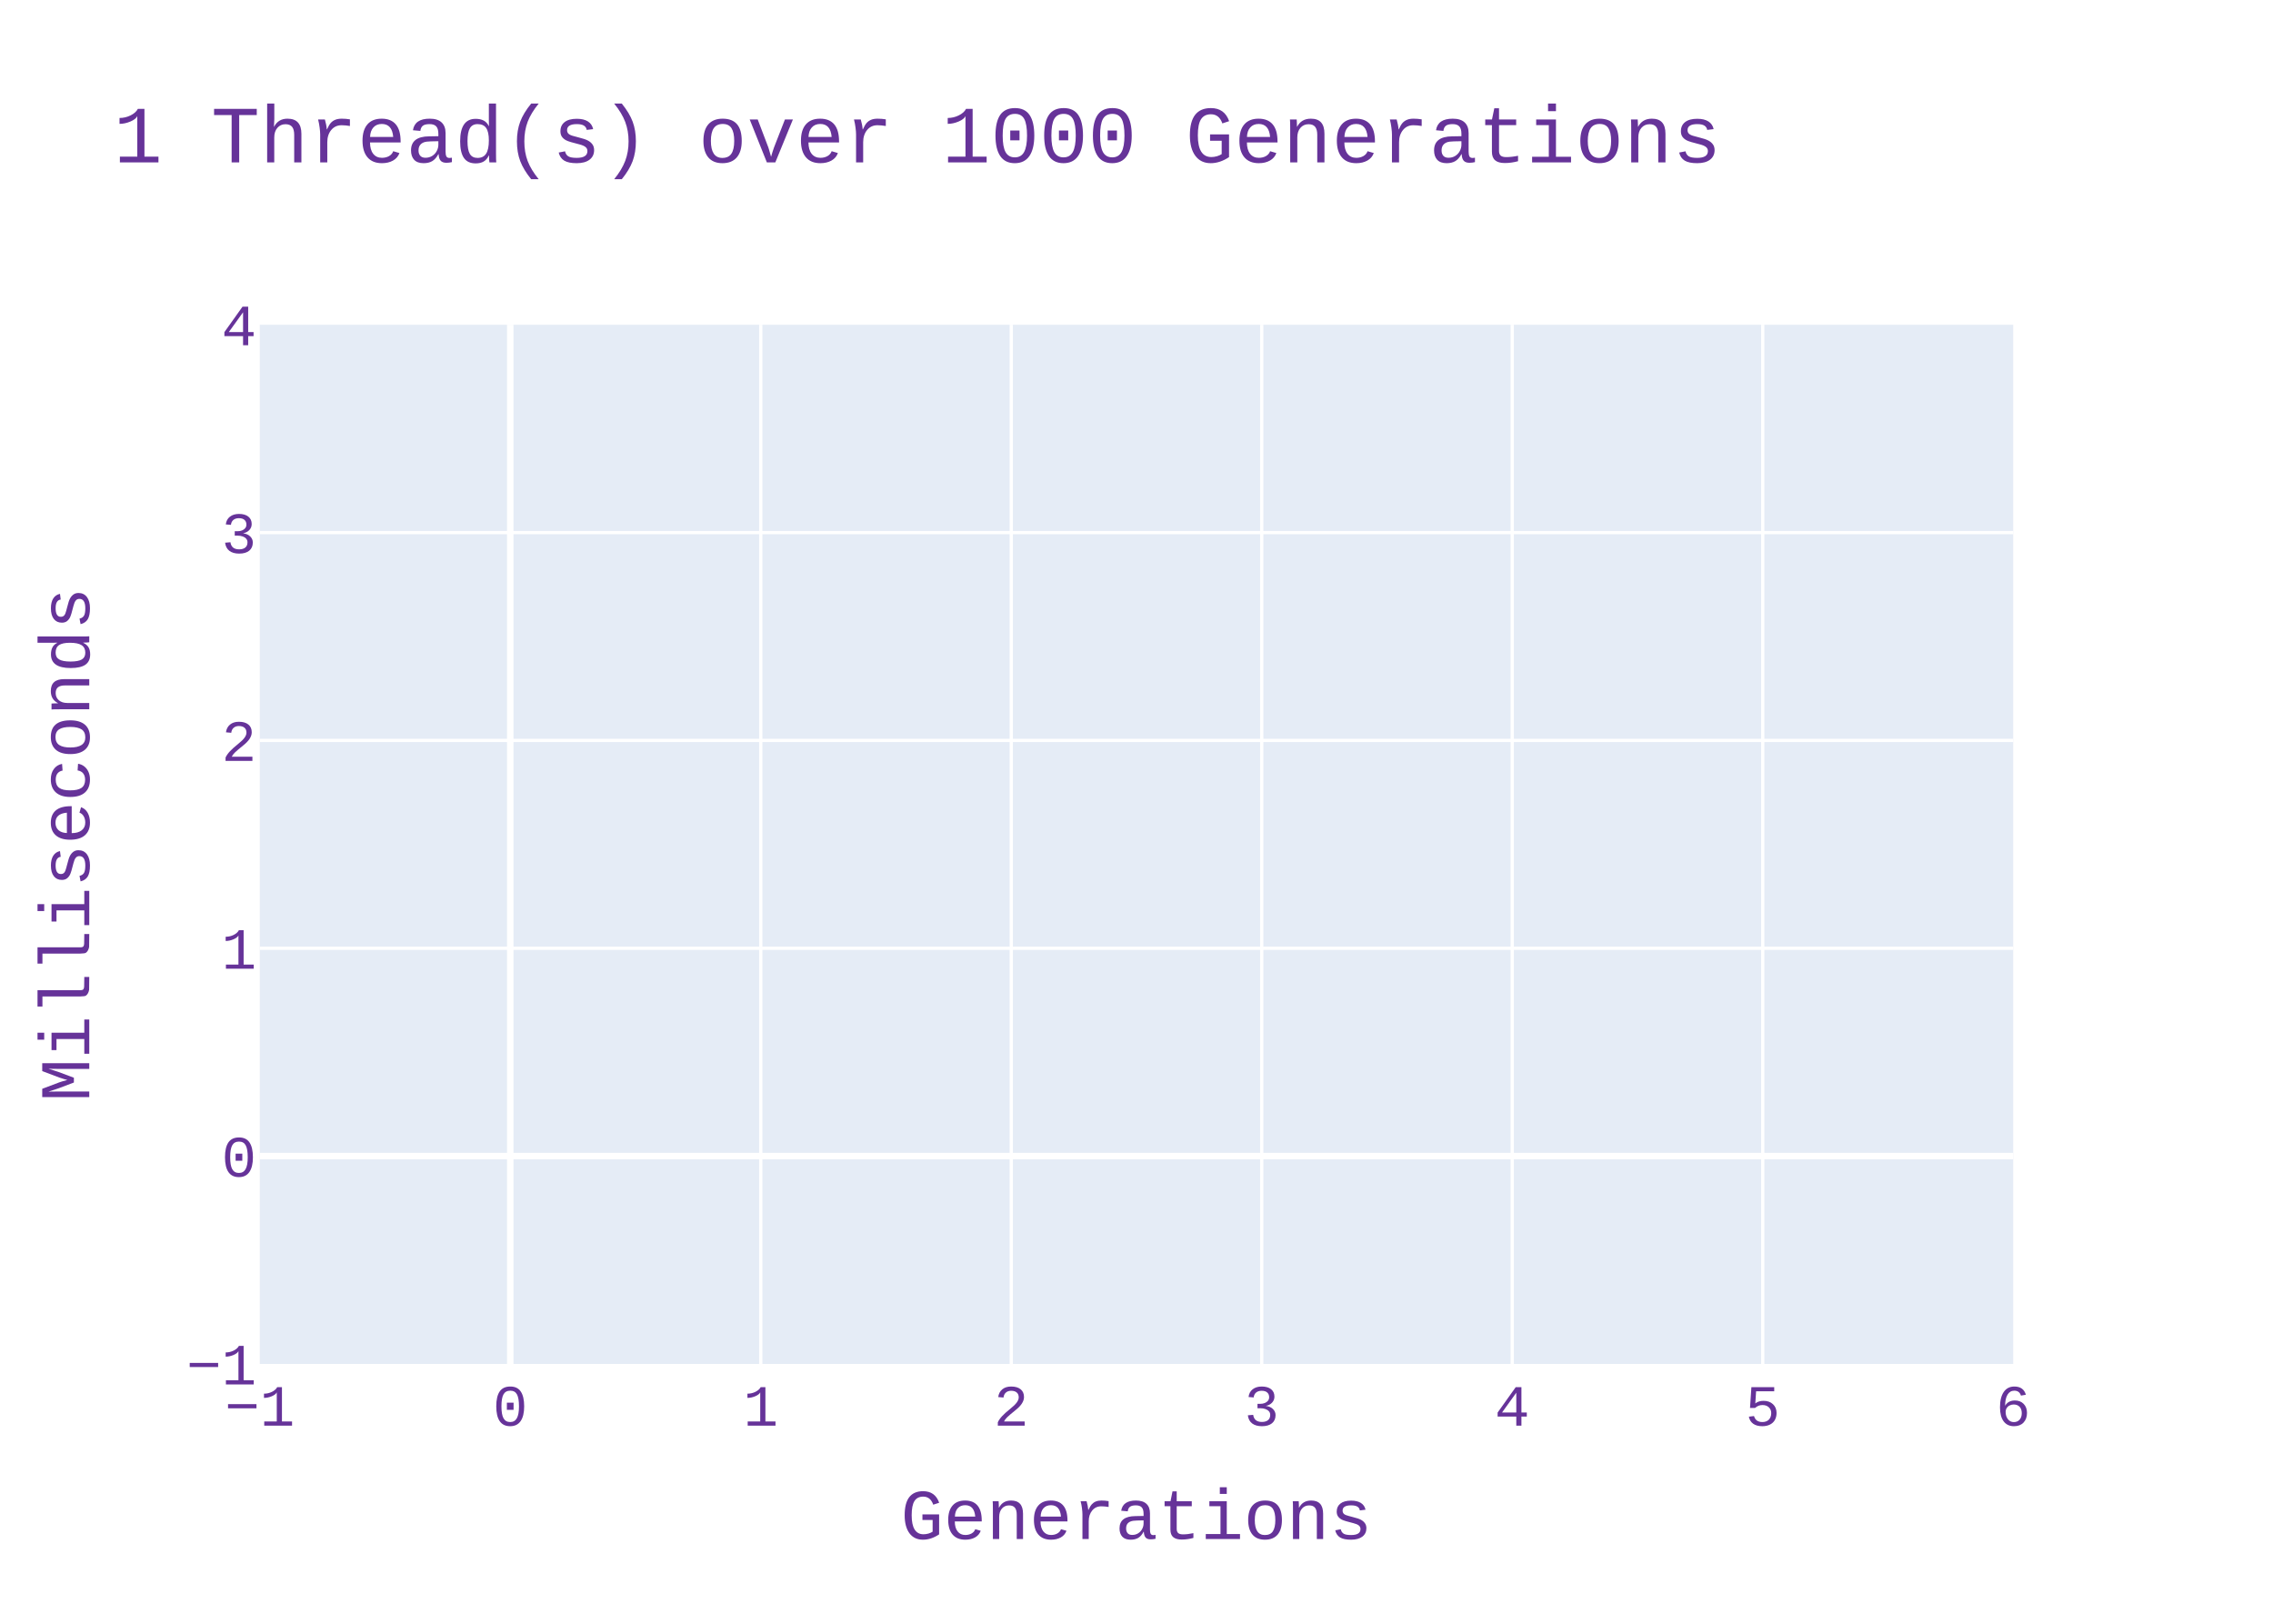
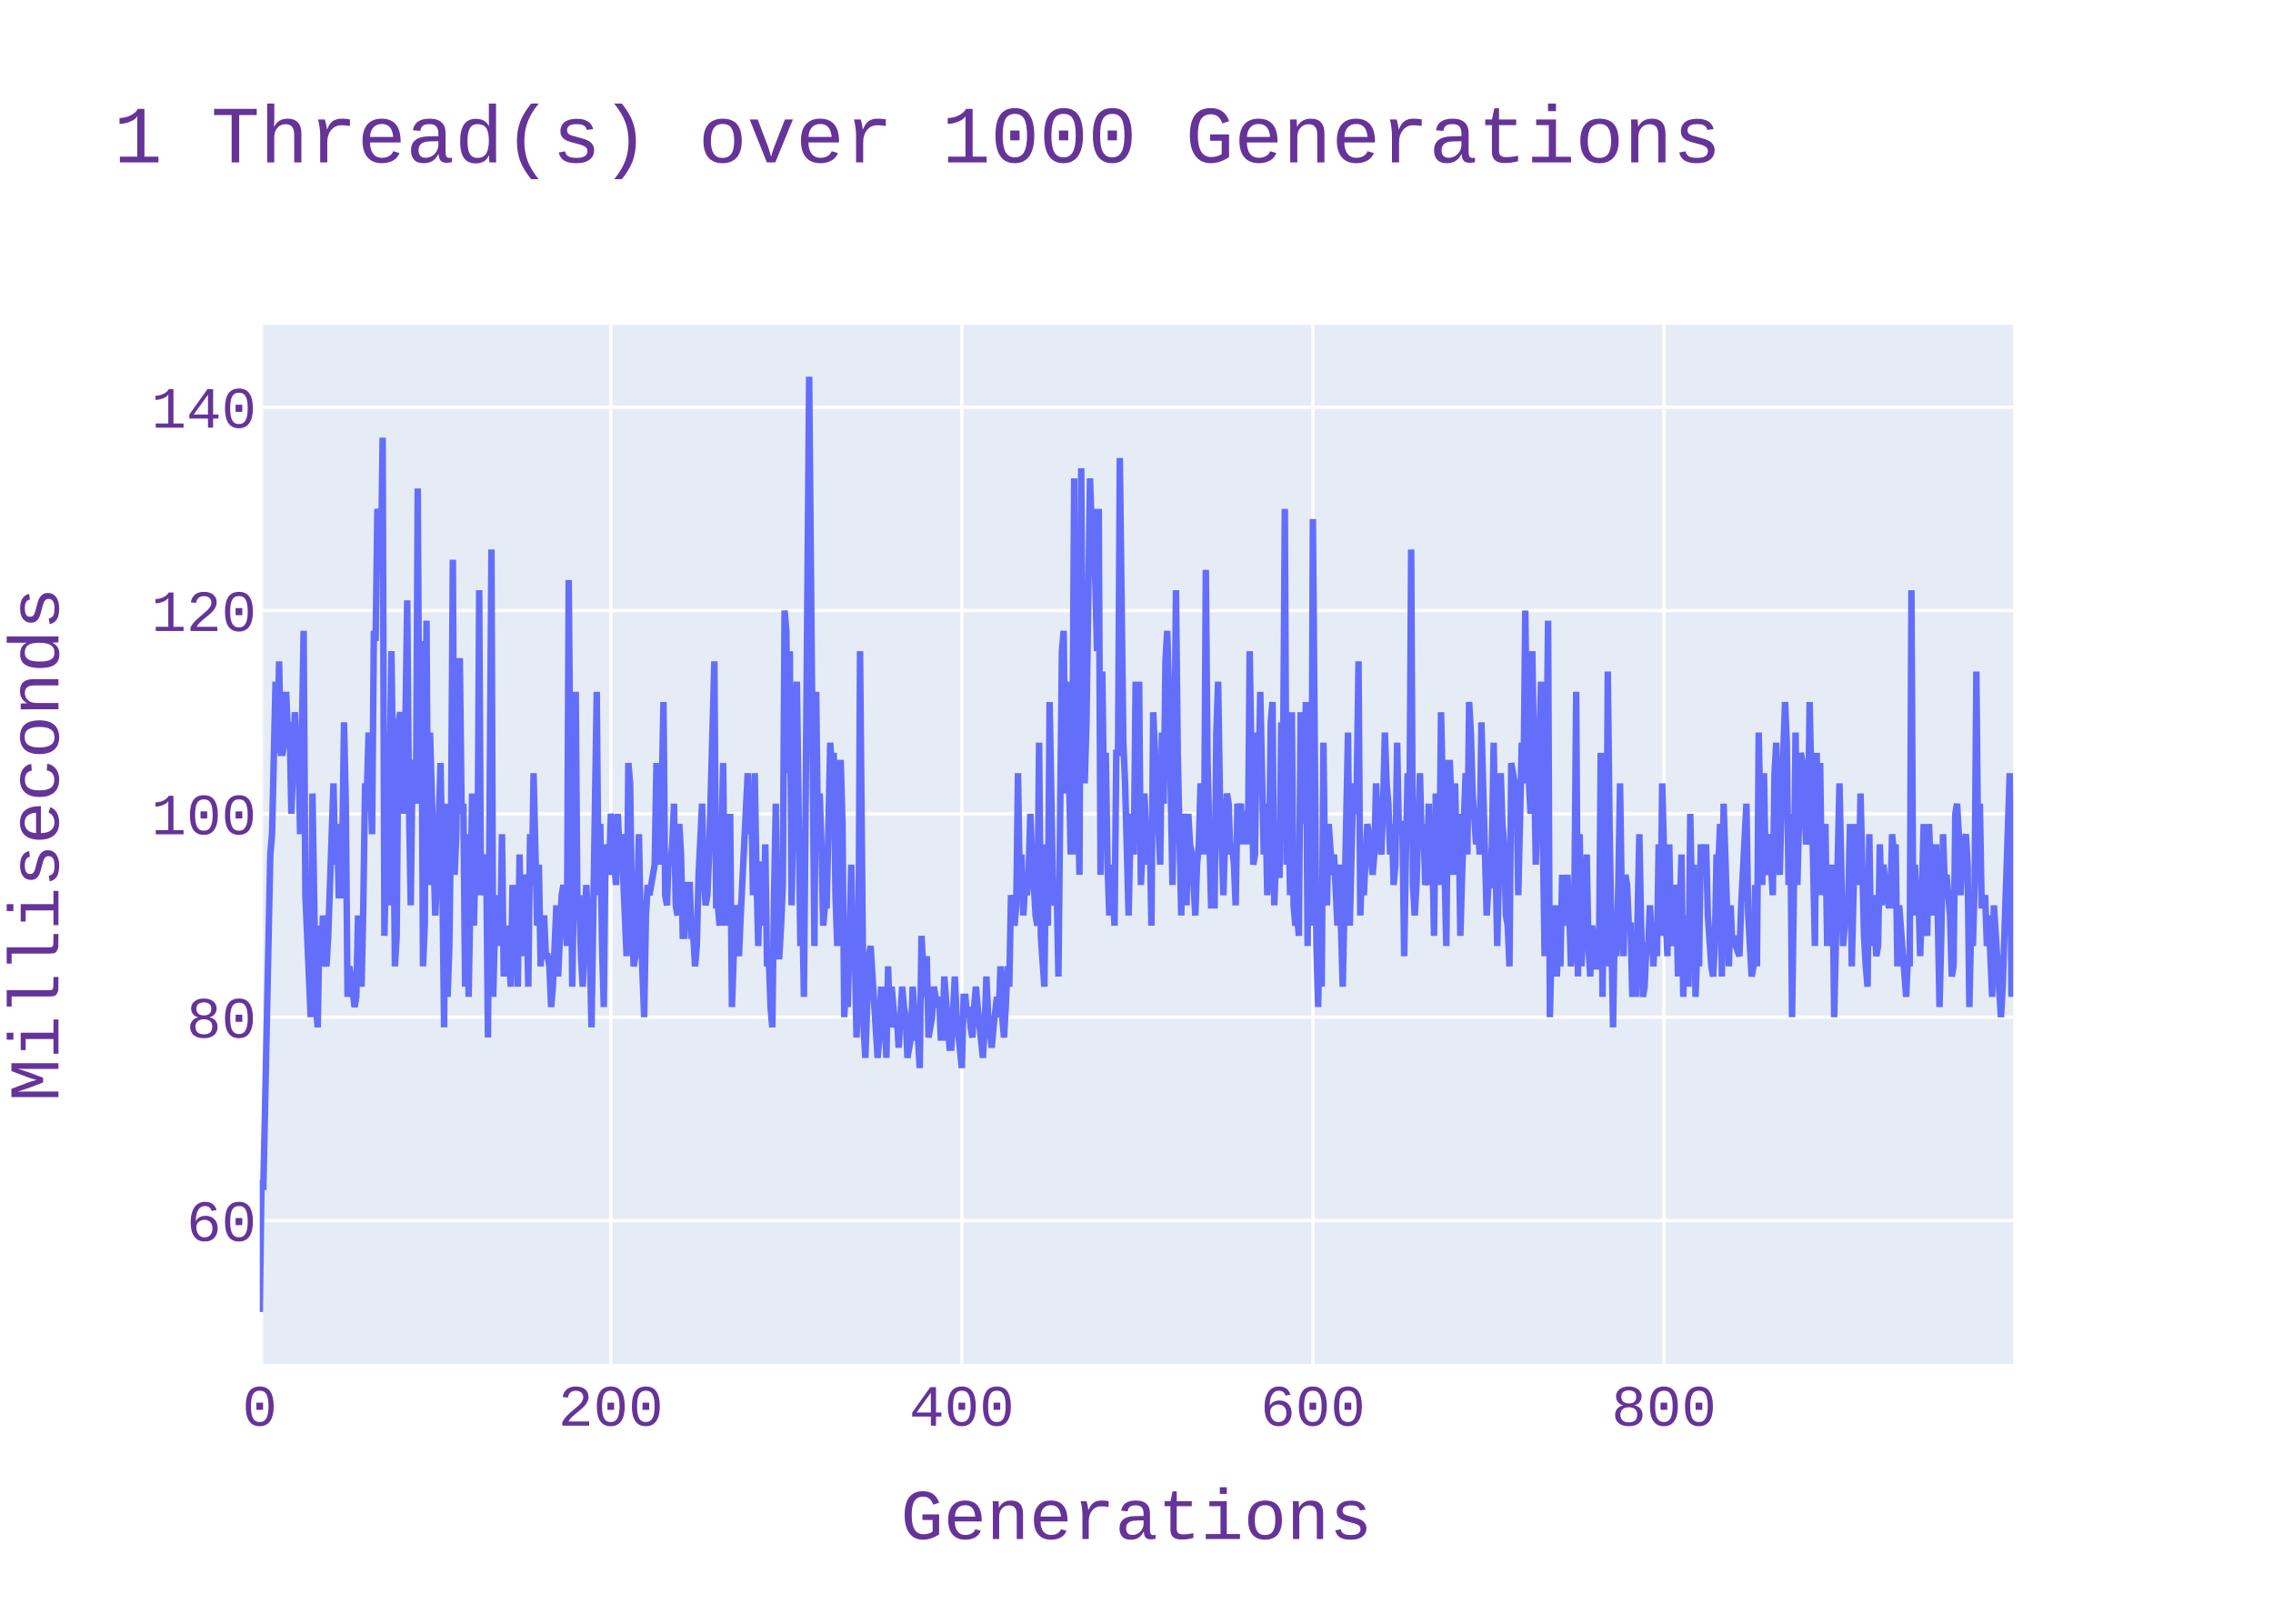
<svg xmlns="http://www.w3.org/2000/svg" class="main-svg" width="700" height="500" style="" viewBox="0 0 700 500">
  <rect x="0" y="0" width="700" height="500" style="fill: rgb(255, 255, 255); fill-opacity: 1;" />
-   <defs id="defs-bc4451">
+   <defs id="defs-22b1d8">
    <g class="clips">
-       <clipPath id="clipbc4451xyplot" class="plotclip">
+       <clipPath id="clip22b1d8xyplot" class="plotclip">
        <rect width="540" height="320" />
      </clipPath>
-       <clipPath class="axesclip" id="clipbc4451x">
+       <clipPath class="axesclip" id="clip22b1d8x">
        <rect x="80" y="0" width="540" height="500" />
      </clipPath>
-       <clipPath class="axesclip" id="clipbc4451y">
+       <clipPath class="axesclip" id="clip22b1d8y">
        <rect x="0" y="100" width="700" height="320" />
      </clipPath>
-       <clipPath class="axesclip" id="clipbc4451xy">
+       <clipPath class="axesclip" id="clip22b1d8xy">
        <rect x="80" y="100" width="540" height="320" />
      </clipPath>
    </g>
    <g class="gradients" />
    <g class="patterns" />
  </defs>
  <g class="bglayer">
    <rect class="bg" x="80" y="100" width="540" height="320" style="fill: rgb(229, 236, 246); fill-opacity: 1; stroke-width: 0;" />
  </g>
  <g class="layer-below">
    <g class="imagelayer" />
    <g class="shapelayer" />
  </g>
  <g class="cartesianlayer">
    <g class="subplot xy">
      <g class="layer-subplot">
        <g class="shapelayer" />
        <g class="imagelayer" />
      </g>
      <g class="minor-gridlayer">
        <g class="x" />
        <g class="y" />
      </g>
      <g class="gridlayer">
        <g class="x">
-           <path class="xgrid crisp" transform="translate(234.29,0)" d="M0,100v320" style="stroke: rgb(255, 255, 255); stroke-opacity: 1; stroke-width: 1px;" />
-           <path class="xgrid crisp" transform="translate(311.43,0)" d="M0,100v320" style="stroke: rgb(255, 255, 255); stroke-opacity: 1; stroke-width: 1px;" />
-           <path class="xgrid crisp" transform="translate(388.57,0)" d="M0,100v320" style="stroke: rgb(255, 255, 255); stroke-opacity: 1; stroke-width: 1px;" />
-           <path class="xgrid crisp" transform="translate(465.71,0)" d="M0,100v320" style="stroke: rgb(255, 255, 255); stroke-opacity: 1; stroke-width: 1px;" />
-           <path class="xgrid crisp" transform="translate(542.86,0)" d="M0,100v320" style="stroke: rgb(255, 255, 255); stroke-opacity: 1; stroke-width: 1px;" />
+           <path class="xgrid crisp" transform="translate(188.11,0)" d="M0,100v320" style="stroke: rgb(255, 255, 255); stroke-opacity: 1; stroke-width: 1px;" />
+           <path class="xgrid crisp" transform="translate(296.22,0)" d="M0,100v320" style="stroke: rgb(255, 255, 255); stroke-opacity: 1; stroke-width: 1px;" />
+           <path class="xgrid crisp" transform="translate(404.32,0)" d="M0,100v320" style="stroke: rgb(255, 255, 255); stroke-opacity: 1; stroke-width: 1px;" />
+           <path class="xgrid crisp" transform="translate(512.43,0)" d="M0,100v320" style="stroke: rgb(255, 255, 255); stroke-opacity: 1; stroke-width: 1px;" />
        </g>
        <g class="y">
-           <path class="ygrid crisp" transform="translate(0,292)" d="M80,0h540" style="stroke: rgb(255, 255, 255); stroke-opacity: 1; stroke-width: 1px;" />
-           <path class="ygrid crisp" transform="translate(0,228)" d="M80,0h540" style="stroke: rgb(255, 255, 255); stroke-opacity: 1; stroke-width: 1px;" />
-           <path class="ygrid crisp" transform="translate(0,164)" d="M80,0h540" style="stroke: rgb(255, 255, 255); stroke-opacity: 1; stroke-width: 1px;" />
+           <path class="ygrid crisp" transform="translate(0,375.83)" d="M80,0h540" style="stroke: rgb(255, 255, 255); stroke-opacity: 1; stroke-width: 1px;" />
+           <path class="ygrid crisp" transform="translate(0,313.22)" d="M80,0h540" style="stroke: rgb(255, 255, 255); stroke-opacity: 1; stroke-width: 1px;" />
+           <path class="ygrid crisp" transform="translate(0,250.61)" d="M80,0h540" style="stroke: rgb(255, 255, 255); stroke-opacity: 1; stroke-width: 1px;" />
+           <path class="ygrid crisp" transform="translate(0,188)" d="M80,0h540" style="stroke: rgb(255, 255, 255); stroke-opacity: 1; stroke-width: 1px;" />
+           <path class="ygrid crisp" transform="translate(0,125.39)" d="M80,0h540" style="stroke: rgb(255, 255, 255); stroke-opacity: 1; stroke-width: 1px;" />
        </g>
      </g>
      <g class="zerolinelayer">
-         <path class="xzl zl crisp" transform="translate(157.14,0)" d="M0,100v320" style="stroke: rgb(255, 255, 255); stroke-opacity: 1; stroke-width: 2px;" />
-         <path class="yzl zl crisp" transform="translate(0,356)" d="M80,0h540" style="stroke: rgb(255, 255, 255); stroke-opacity: 1; stroke-width: 2px;" />
+         <path class="xzl zl crisp" transform="translate(80,0)" d="M0,100v320" style="stroke: rgb(255, 255, 255); stroke-opacity: 1; stroke-width: 2px;" />
      </g>
      <path class="xlines-below" />
      <path class="ylines-below" />
      <g class="overlines-below" />
      <g class="xaxislayer-below" />
      <g class="yaxislayer-below" />
      <g class="overaxes-below" />
-       <g class="plot" transform="translate(80,100)" clip-path="url(#clipbc4451xyplot)" />
+       <g class="plot" transform="translate(80,100)" clip-path="url(#clip22b1d8xyplot)">
+         <g class="scatterlayer mlayer">
+           <g class="trace scatter trace8de296" style="stroke-miterlimit: 2; opacity: 1;">
+             <g class="fills" />
+             <g class="errorbars" />
+             <g class="lines">
+               <path class="js-line" d="M0,304L0.54,263.3L1.08,266.43L1.62,241.39L3.24,163.13L3.78,156.87L4.86,109.91L5.41,131.83L5.95,103.65L6.49,131.83L7.03,131.83L7.57,128.7L8.11,113.04L8.65,125.57L9.19,122.43L9.73,150.61L10.81,119.3L11.35,134.96L11.89,131.83L12.43,156.87L13.51,94.26L14.05,175.65L15.68,213.22L16.22,144.35L17.3,210.09L17.84,216.35L18.38,185.04L18.92,197.57L19.46,181.91L20,194.43L20.54,197.57L21.08,188.17L22.7,141.22L23.24,166.26L23.78,153.74L24.32,175.65L24.86,175.65L25.41,160L25.95,122.43L26.49,147.48L27.03,206.96L27.57,197.57L28.11,200.7L29.19,210.09L29.73,206.96L30.27,181.91L30.81,194.43L31.35,203.83L31.89,178.78L32.43,141.22L32.97,144.35L33.51,125.57L34.59,156.87L35.14,94.26L35.68,97.39L36.22,56.7L36.76,59.83L37.3,75.48L37.84,34.78L38.38,188.17L38.92,163.13L39.46,178.78L40.54,100.52L41.08,141.22L41.62,197.57L42.16,188.17L42.7,122.43L43.24,119.3L43.78,131.83L44.32,150.61L44.86,122.43L45.41,84.87L45.95,147.48L46.49,178.78L47.03,134.96L47.57,134.96L48.11,147.48L48.65,50.43L49.19,144.35L49.73,97.39L50.27,197.57L50.81,185.04L51.35,91.13L51.89,172.52L52.43,125.57L54.05,181.91L54.59,169.39L55.68,134.96L56.22,169.39L56.76,216.35L57.3,147.48L57.84,206.96L58.38,191.3L58.92,150.61L59.46,72.35L60,169.39L60.54,156.87L61.08,103.65L61.62,103.65L62.16,150.61L62.7,147.48L63.24,203.83L63.78,156.87L64.32,206.96L65.41,144.35L65.95,185.04L66.49,160L67.03,172.52L67.57,81.74L68.11,175.65L69.73,163.13L70.27,219.48L71.35,69.22L71.89,206.96L72.43,185.04L72.97,188.17L73.51,175.65L74.05,191.3L74.59,156.87L75.14,200.7L75.68,191.3L76.22,185.04L77.3,203.83L77.84,172.52L78.38,181.91L78.92,178.78L79.46,203.83L80,163.13L80.54,194.43L81.08,169.39L81.62,172.52L82.16,178.78L82.7,203.83L83.24,156.87L83.78,172.52L84.32,138.09L85.41,185.04L85.95,166.26L86.49,197.57L87.03,185.04L87.57,181.91L88.11,194.43L88.65,194.43L89.19,197.57L89.73,210.09L90.27,203.83L91.35,178.78L91.89,200.7L92.97,175.65L93.51,172.52L94.59,191.3L95.14,78.61L96.22,203.83L96.76,172.52L97.3,113.04L97.84,181.91L98.38,175.65L98.92,194.43L99.46,203.83L100,191.3L100.54,172.52L101.08,181.91L101.62,191.3L102.16,216.35L103.78,113.04L104.32,175.65L104.86,153.74L105.41,191.3L105.95,210.09L106.49,160L107.57,169.39L108.11,150.61L108.65,153.74L109.19,166.26L109.73,172.52L110.27,150.61L110.81,163.13L111.35,156.87L112.97,194.43L113.51,134.96L114.05,141.22L114.59,178.78L115.14,197.57L115.68,194.43L116.22,178.78L116.76,156.87L117.3,185.04L118.38,213.22L118.92,181.91L119.46,172.52L120,175.65L120.54,172.52L121.62,166.26L122.16,134.96L123.24,166.26L123.78,144.35L124.32,116.17L124.86,175.65L125.41,178.78L125.95,163.13L126.49,166.26L127.03,160L127.57,147.48L128.11,178.78L128.65,181.91L129.19,153.74L129.73,163.13L130.27,188.17L130.81,188.17L131.35,172.52L132.43,172.52L132.97,188.17L133.51,188.17L134.05,197.57L134.59,191.3L135.14,169.39L136.22,147.48L136.76,169.39L137.3,178.78L137.84,175.65L138.38,163.13L140,103.65L140.54,178.78L141.08,178.78L141.62,185.04L142.7,134.96L143.24,185.04L143.78,166.26L144.32,181.91L144.86,150.61L145.41,210.09L146.49,178.78L147.03,181.91L147.57,194.43L148.11,181.91L150.27,138.09L150.81,156.87L151.35,144.35L151.89,175.65L152.43,138.09L152.97,169.39L153.51,191.3L154.05,166.26L154.59,166.26L155.14,185.04L155.68,160L156.22,197.57L156.76,194.43L157.3,210.09L157.84,216.35L158.38,175.65L158.92,147.48L159.46,194.43L160,194.43L160.54,185.04L161.08,172.52L161.62,88L162.16,94.26L162.7,138.09L163.24,100.52L163.78,178.78L164.86,119.3L165.41,109.91L166.49,191.3L167.03,175.65L167.57,206.96L168.11,147.48L169.19,16L169.73,75.48L170.81,191.3L171.35,113.04L171.89,156.87L172.43,144.35L172.97,160L173.51,185.04L174.05,178.78L174.59,178.78L175.68,128.7L176.22,138.09L176.76,131.83L177.3,175.65L177.84,191.3L178.38,134.96L178.92,134.96L179.46,153.74L180,213.22L180.54,200.7L181.08,210.09L182.16,166.26L182.7,191.3L183.24,191.3L183.78,219.48L184.32,203.83L184.86,100.52L185.95,216.35L186.49,225.74L187.57,194.43L188.11,191.3L190.27,225.74L190.81,219.48L191.35,203.83L191.89,213.22L192.43,213.22L192.97,225.74L193.51,197.57L194.05,216.35L194.59,203.83L195.14,210.09L195.68,216.35L196.22,213.22L196.76,222.61L197.3,213.22L197.84,203.83L198.38,210.09L198.92,213.22L199.46,225.74L200.54,219.48L201.08,203.83L202.16,219.48L202.7,219.48L203.24,228.87L203.78,188.17L204.86,206.96L205.41,194.43L205.95,219.48L206.49,216.35L207.03,213.22L207.57,203.83L208.11,206.96L208.65,210.09L209.19,206.96L209.73,219.48L210.27,219.48L210.81,200.7L212.43,222.61L212.97,222.61L214.05,200.7L214.59,213.22L216.22,228.87L216.76,206.96L217.3,206.96L217.84,213.22L218.38,210.09L218.92,216.35L219.46,219.48L220,210.09L220.54,203.83L221.08,210.09L222.7,225.74L223.24,216.35L223.78,200.7L224.32,213.22L225.41,222.61L225.95,216.35L227.03,206.96L227.57,213.22L228.11,197.57L228.65,213.22L229.19,219.48L229.73,210.09L230.27,197.57L230.81,203.83L231.35,175.65L231.89,178.78L232.43,185.04L232.97,178.78L233.51,138.09L234.05,172.52L234.59,163.13L235.14,181.91L235.68,172.52L236.22,175.65L236.76,169.39L237.3,150.61L237.84,163.13L238.92,181.91L239.46,185.04L240,128.7L240.54,188.17L241.62,203.83L242.16,160L242.7,185.04L243.24,116.17L244.32,175.65L244.86,178.78L245.41,172.52L245.95,200.7L247.03,100.52L247.57,94.26L248.11,144.35L248.65,109.91L249.73,163.13L250.27,131.83L250.81,47.3L251.35,163.13L251.89,141.22L252.43,169.39L252.97,44.17L253.51,122.43L254.05,141.22L254.59,122.43L255.68,47.3L256.22,62.96L256.76,56.7L257.3,78.61L257.84,100.52L258.38,56.7L258.92,169.39L259.46,106.78L260,147.48L260.54,131.83L261.08,166.26L261.62,181.91L262.16,166.26L263.24,185.04L263.78,131.83L264.32,131.83L264.86,41.04L265.95,128.7L266.49,141.22L267.57,181.91L268.11,156.87L268.65,150.61L269.19,163.13L269.73,109.91L270.27,128.7L270.81,109.91L271.35,172.52L271.89,160L272.43,144.35L273.51,166.26L274.05,153.74L274.59,185.04L275.14,119.3L277.3,166.26L277.84,125.57L278.38,147.48L278.92,103.65L279.46,94.26L280,113.04L281.08,172.52L281.62,138.09L282.16,81.74L282.7,131.83L283.78,181.91L284.32,150.61L284.86,156.87L285.41,178.78L285.95,150.61L286.49,160L287.03,163.13L288.11,181.91L288.65,166.26L289.19,160L289.73,141.22L290.27,147.48L290.81,163.13L291.35,75.48L291.89,134.96L292.97,178.78L293.51,178.78L294.05,178.78L294.59,125.57L295.14,109.91L295.68,144.35L296.76,175.65L297.3,156.87L297.84,144.35L298.38,147.48L298.92,163.13L299.46,160L300,166.26L300.54,178.78L301.08,147.48L301.62,150.61L302.16,147.48L302.7,160L303.24,150.61L303.78,150.61L304.32,160L304.86,100.52L305.41,134.96L305.95,166.26L306.49,163.13L307.03,125.57L307.57,144.35L308.11,113.04L309.19,163.13L309.73,147.48L310.27,175.65L310.81,166.26L311.35,122.43L311.89,116.17L312.43,178.78L312.97,163.13L313.51,169.39L314.05,169.39L314.59,122.43L315.14,134.96L315.68,56.7L316.22,166.26L316.76,144.35L317.3,175.65L317.84,119.3L318.38,178.78L318.92,185.04L319.46,181.91L320,188.17L320.54,119.3L321.62,153.74L322.16,116.17L322.7,191.3L323.24,119.3L323.78,185.04L324.32,59.83L325.41,191.3L325.95,210.09L326.49,175.65L327.03,203.83L327.57,128.7L328.11,172.52L328.65,178.78L329.19,153.74L330.27,169.39L330.81,163.13L331.89,185.04L332.43,166.26L333.51,203.83L334.05,178.78L335.14,125.57L335.68,185.04L336.76,141.22L337.3,150.61L337.84,141.22L338.38,103.65L338.92,181.91L339.46,166.26L340,175.65L341.08,153.74L341.62,156.87L342.7,169.39L343.24,163.13L343.78,141.22L344.32,153.74L345.41,163.13L345.95,147.48L346.49,125.57L347.03,141.22L347.57,147.48L348.11,163.13L348.65,153.74L349.19,172.52L349.73,166.26L350.27,128.7L350.81,156.87L351.35,153.74L351.89,153.74L352.43,194.43L352.97,163.13L353.51,138.09L354.05,153.74L354.59,69.22L355.14,172.52L355.68,181.91L356.22,172.52L357.3,138.09L357.84,160L358.38,153.74L358.92,172.52L359.46,169.39L360,147.48L360.54,172.52L361.08,160L361.62,188.17L362.16,144.35L363.24,172.52L363.78,119.3L365.41,191.3L365.95,134.96L366.49,134.96L367.03,147.48L367.57,169.39L368.11,141.22L368.65,166.26L369.19,150.61L369.73,188.17L370.27,169.39L371.35,138.09L371.89,163.13L372.43,116.17L372.97,125.57L373.51,144.35L374.59,160L375.14,153.74L375.68,163.13L376.22,122.43L377.84,181.91L378.38,172.52L378.92,172.52L379.46,160L380,128.7L380.54,163.13L381.08,191.3L381.62,169.39L382.16,138.09L382.7,153.74L383.24,160L383.78,181.91L384.32,185.04L384.86,197.57L385.41,134.96L385.95,138.09L386.49,141.22L387.03,141.22L387.57,175.65L388.65,128.7L389.19,141.22L389.73,88L390.27,128.7L391.35,150.61L391.89,100.52L392.97,166.26L393.51,147.48L394.59,109.91L395.14,156.87L395.68,194.43L396.22,138.09L396.76,91.13L397.3,213.22L397.84,191.3L398.38,194.43L398.92,178.78L399.46,200.7L400,185.04L400.54,197.57L401.08,169.39L401.62,185.04L402.16,178.78L402.7,169.39L403.24,178.78L403.78,197.57L404.32,191.3L404.86,175.65L405.41,113.04L405.95,200.7L406.49,156.87L407.03,197.57L408.65,163.13L409.19,191.3L409.73,200.7L410.27,185.04L410.81,188.17L411.35,197.57L411.89,197.57L412.43,194.43L412.97,131.83L413.51,206.96L414.05,160L414.59,197.57L415.14,106.78L415.68,153.74L416.76,216.35L417.3,181.91L417.84,194.43L418.38,172.52L418.92,141.22L419.46,178.78L420,194.43L420.54,169.39L421.08,172.52L421.62,185.04L422.16,185.04L422.7,206.96L423.24,191.3L423.78,206.96L424.86,156.87L425.41,185.04L425.95,206.96L426.49,203.83L427.03,191.3L427.57,191.3L428.11,178.78L429.19,197.57L429.73,185.04L430.27,194.43L430.81,160L431.35,188.17L431.89,141.22L432.97,181.91L433.51,194.43L434.05,160L434.59,185.04L435.14,191.3L435.68,172.52L436.22,175.65L436.76,200.7L437.84,163.13L438.38,206.96L438.92,181.91L439.46,188.17L440,203.83L440.54,150.61L441.08,178.78L441.62,166.26L442.16,206.96L442.7,191.3L443.24,197.57L443.78,160L444.32,166.26L444.86,166.26L445.41,160L445.95,181.91L447.03,197.57L447.57,200.7L448.11,191.3L448.65,163.13L449.19,166.26L449.73,153.74L450.27,200.7L450.81,147.48L452.43,197.57L452.97,178.78L453.51,191.3L454.05,188.17L454.59,191.3L455.68,194.43L456.22,178.78L457.84,147.48L458.38,181.91L459.46,200.7L460,197.57L460.54,172.52L461.08,197.57L461.62,125.57L462.16,153.74L462.7,172.52L463.24,138.09L463.78,169.39L464.32,166.26L464.86,156.87L465.95,175.65L466.49,138.09L467.03,128.7L467.57,160L468.11,169.39L468.65,147.48L469.73,116.17L470.27,128.7L470.81,172.52L471.35,150.61L471.89,213.22L472.43,175.65L472.97,125.57L473.51,172.52L474.59,131.83L475.14,134.96L476.22,160L476.76,156.87L477.3,116.17L478.92,191.3L479.46,131.83L480,160L480.54,134.96L481.08,175.65L481.62,163.13L482.16,153.74L482.7,191.3L483.24,178.78L483.78,181.91L484.32,166.26L484.86,213.22L486.49,141.22L487.03,166.26L487.57,191.3L488.11,185.04L488.65,181.91L489.19,178.78L489.73,153.74L490.27,197.57L490.81,175.65L491.35,153.74L491.89,163.13L492.43,172.52L492.97,144.35L494.05,188.17L494.59,197.57L495.14,203.83L495.68,156.87L496.22,191.3L496.76,175.65L497.84,194.43L498.38,191.3L498.92,160L499.46,178.78L500,166.26L501.62,178.78L502.16,178.78L502.7,156.87L503.24,163.13L503.78,160L504.32,197.57L504.86,178.78L507.03,206.96L507.57,194.43L508.11,197.57L508.65,81.74L509.19,181.91L509.73,166.26L510.27,178.78L510.81,175.65L511.35,194.43L512.43,153.74L512.97,181.91L513.51,188.17L514.05,153.74L515.14,181.91L515.68,172.52L516.22,160L516.76,181.91L517.3,210.09L517.84,188.17L518.38,156.87L518.92,172.52L519.46,169.39L520,175.65L520.54,181.91L521.08,200.7L521.62,197.57L522.16,150.61L522.7,147.48L523.24,156.87L523.78,175.65L524.32,163.13L525.41,156.87L525.95,166.26L526.49,210.09L527.03,185.04L527.57,191.3L528.11,172.52L528.65,106.78L529.19,163.13L529.73,147.48L530.27,178.78L530.81,178.78L531.35,175.65L531.89,191.3L532.43,181.91L533.51,206.96L534.05,178.78L536.22,213.22L536.76,203.83L538.92,138.09L539.46,206.96L540,163.13" style="vector-effect: none; fill: none; stroke: rgb(99, 110, 250); stroke-opacity: 1; stroke-width: 2px; opacity: 1;" />
+             </g>
+             <g class="points" />
+             <g class="text" />
+           </g>
+         </g>
+       </g>
      <g class="overplot" />
      <path class="xlines-above crisp" d="M0,0" style="fill: none;" />
      <path class="ylines-above crisp" d="M0,0" style="fill: none;" />
      <g class="overlines-above" />
      <g class="xaxislayer-above">
        <g class="xtick">
-           <text text-anchor="middle" x="0" y="439" transform="translate(80,0)" style="font-family: 'Courier New', monospace; font-size: 18px; fill: rgb(102, 51, 153); fill-opacity: 1; white-space: pre; opacity: 1;">−1</text>
+           <text text-anchor="middle" x="0" y="439" transform="translate(80,0)" style="font-family: 'Courier New', monospace; font-size: 18px; fill: rgb(102, 51, 153); fill-opacity: 1; white-space: pre; opacity: 1;">0</text>
        </g>
        <g class="xtick">
-           <text text-anchor="middle" x="0" y="439" style="font-family: 'Courier New', monospace; font-size: 18px; fill: rgb(102, 51, 153); fill-opacity: 1; white-space: pre; opacity: 1;" transform="translate(157.14,0)">0</text>
+           <text text-anchor="middle" x="0" y="439" style="font-family: 'Courier New', monospace; font-size: 18px; fill: rgb(102, 51, 153); fill-opacity: 1; white-space: pre; opacity: 1;" transform="translate(188.11,0)">200</text>
        </g>
        <g class="xtick">
-           <text text-anchor="middle" x="0" y="439" style="font-family: 'Courier New', monospace; font-size: 18px; fill: rgb(102, 51, 153); fill-opacity: 1; white-space: pre; opacity: 1;" transform="translate(234.29,0)">1</text>
+           <text text-anchor="middle" x="0" y="439" style="font-family: 'Courier New', monospace; font-size: 18px; fill: rgb(102, 51, 153); fill-opacity: 1; white-space: pre; opacity: 1;" transform="translate(296.22,0)">400</text>
        </g>
        <g class="xtick">
-           <text text-anchor="middle" x="0" y="439" style="font-family: 'Courier New', monospace; font-size: 18px; fill: rgb(102, 51, 153); fill-opacity: 1; white-space: pre; opacity: 1;" transform="translate(311.43,0)">2</text>
+           <text text-anchor="middle" x="0" y="439" style="font-family: 'Courier New', monospace; font-size: 18px; fill: rgb(102, 51, 153); fill-opacity: 1; white-space: pre; opacity: 1;" transform="translate(404.32,0)">600</text>
        </g>
        <g class="xtick">
-           <text text-anchor="middle" x="0" y="439" style="font-family: 'Courier New', monospace; font-size: 18px; fill: rgb(102, 51, 153); fill-opacity: 1; white-space: pre; opacity: 1;" transform="translate(388.57,0)">3</text>
-         </g>
-         <g class="xtick">
-           <text text-anchor="middle" x="0" y="439" style="font-family: 'Courier New', monospace; font-size: 18px; fill: rgb(102, 51, 153); fill-opacity: 1; white-space: pre; opacity: 1;" transform="translate(465.71,0)">4</text>
-         </g>
-         <g class="xtick">
-           <text text-anchor="middle" x="0" y="439" style="font-family: 'Courier New', monospace; font-size: 18px; fill: rgb(102, 51, 153); fill-opacity: 1; white-space: pre; opacity: 1;" transform="translate(542.86,0)">5</text>
-         </g>
-         <g class="xtick">
-           <text text-anchor="middle" x="0" y="439" style="font-family: 'Courier New', monospace; font-size: 18px; fill: rgb(102, 51, 153); fill-opacity: 1; white-space: pre; opacity: 1;" transform="translate(620,0)">6</text>
+           <text text-anchor="middle" x="0" y="439" style="font-family: 'Courier New', monospace; font-size: 18px; fill: rgb(102, 51, 153); fill-opacity: 1; white-space: pre; opacity: 1;" transform="translate(512.43,0)">800</text>
        </g>
      </g>
      <g class="yaxislayer-above">
        <g class="ytick">
-           <text text-anchor="end" x="79" y="6.3" transform="translate(0,420)" style="font-family: 'Courier New', monospace; font-size: 18px; fill: rgb(102, 51, 153); fill-opacity: 1; white-space: pre; opacity: 1;">−1</text>
+           <text text-anchor="end" x="79" y="6.3" transform="translate(0,375.83)" style="font-family: 'Courier New', monospace; font-size: 18px; fill: rgb(102, 51, 153); fill-opacity: 1; white-space: pre; opacity: 1;">60</text>
        </g>
        <g class="ytick">
-           <text text-anchor="end" x="79" y="6.3" style="font-family: 'Courier New', monospace; font-size: 18px; fill: rgb(102, 51, 153); fill-opacity: 1; white-space: pre; opacity: 1;" transform="translate(0,356)">0</text>
+           <text text-anchor="end" x="79" y="6.3" style="font-family: 'Courier New', monospace; font-size: 18px; fill: rgb(102, 51, 153); fill-opacity: 1; white-space: pre; opacity: 1;" transform="translate(0,313.22)">80</text>
        </g>
        <g class="ytick">
-           <text text-anchor="end" x="79" y="6.3" style="font-family: 'Courier New', monospace; font-size: 18px; fill: rgb(102, 51, 153); fill-opacity: 1; white-space: pre; opacity: 1;" transform="translate(0,292)">1</text>
+           <text text-anchor="end" x="79" y="6.3" style="font-family: 'Courier New', monospace; font-size: 18px; fill: rgb(102, 51, 153); fill-opacity: 1; white-space: pre; opacity: 1;" transform="translate(0,250.61)">100</text>
        </g>
        <g class="ytick">
-           <text text-anchor="end" x="79" y="6.3" style="font-family: 'Courier New', monospace; font-size: 18px; fill: rgb(102, 51, 153); fill-opacity: 1; white-space: pre; opacity: 1;" transform="translate(0,228)">2</text>
+           <text text-anchor="end" x="79" y="6.3" style="font-family: 'Courier New', monospace; font-size: 18px; fill: rgb(102, 51, 153); fill-opacity: 1; white-space: pre; opacity: 1;" transform="translate(0,188)">120</text>
        </g>
        <g class="ytick">
-           <text text-anchor="end" x="79" y="6.3" style="font-family: 'Courier New', monospace; font-size: 18px; fill: rgb(102, 51, 153); fill-opacity: 1; white-space: pre; opacity: 1;" transform="translate(0,164)">3</text>
-         </g>
-         <g class="ytick">
-           <text text-anchor="end" x="79" y="6.3" style="font-family: 'Courier New', monospace; font-size: 18px; fill: rgb(102, 51, 153); fill-opacity: 1; white-space: pre; opacity: 1;" transform="translate(0,100)">4</text>
+           <text text-anchor="end" x="79" y="6.3" style="font-family: 'Courier New', monospace; font-size: 18px; fill: rgb(102, 51, 153); fill-opacity: 1; white-space: pre; opacity: 1;" transform="translate(0,125.39)">140</text>
        </g>
      </g>
      <g class="overaxes-above" />
    </g>
  </g>
  <g class="polarlayer" />
  <g class="smithlayer" />
  <g class="ternarylayer" />
  <g class="geolayer" />
  <g class="funnelarealayer" />
  <g class="pielayer" />
  <g class="iciclelayer" />
  <g class="treemaplayer" />
  <g class="sunburstlayer" />
  <g class="glimages" />
-   <defs id="topdefs-bc4451">
+   <defs id="topdefs-22b1d8">
    <g class="clips" />
  </defs>
  <g class="layer-above">
    <g class="imagelayer" />
    <g class="shapelayer" />
  </g>
  <g class="infolayer">
    <g class="g-gtitle">
      <text class="gtitle" x="35" y="50" text-anchor="start" dy="0em" style="font-family: 'Courier New', monospace; font-size: 25px; fill: rgb(102, 51, 153); opacity: 1; font-weight: normal; white-space: pre;">1 Thread(s) over 1000 Generations</text>
    </g>
    <g class="g-xtitle">
      <text class="xtitle" x="350" y="473.9" text-anchor="middle" style="font-family: 'Courier New', monospace; font-size: 22px; fill: rgb(102, 51, 153); opacity: 1; font-weight: normal; white-space: pre;">Generations</text>
    </g>
-     <g class="g-ytitle">
-       <text class="ytitle" transform="rotate(-90,27.49063,260)" x="27.491" y="260" text-anchor="middle" style="font-family: 'Courier New', monospace; font-size: 22px; fill: rgb(102, 51, 153); opacity: 1; font-weight: normal; white-space: pre;">Milliseconds</text>
+     <g class="g-ytitle" transform="translate(1.306641,0)">
+       <text class="ytitle" transform="rotate(-90,16.69375,260)" x="16.694" y="260" text-anchor="middle" style="font-family: 'Courier New', monospace; font-size: 22px; fill: rgb(102, 51, 153); opacity: 1; font-weight: normal; white-space: pre;">Milliseconds</text>
    </g>
  </g>
</svg>
